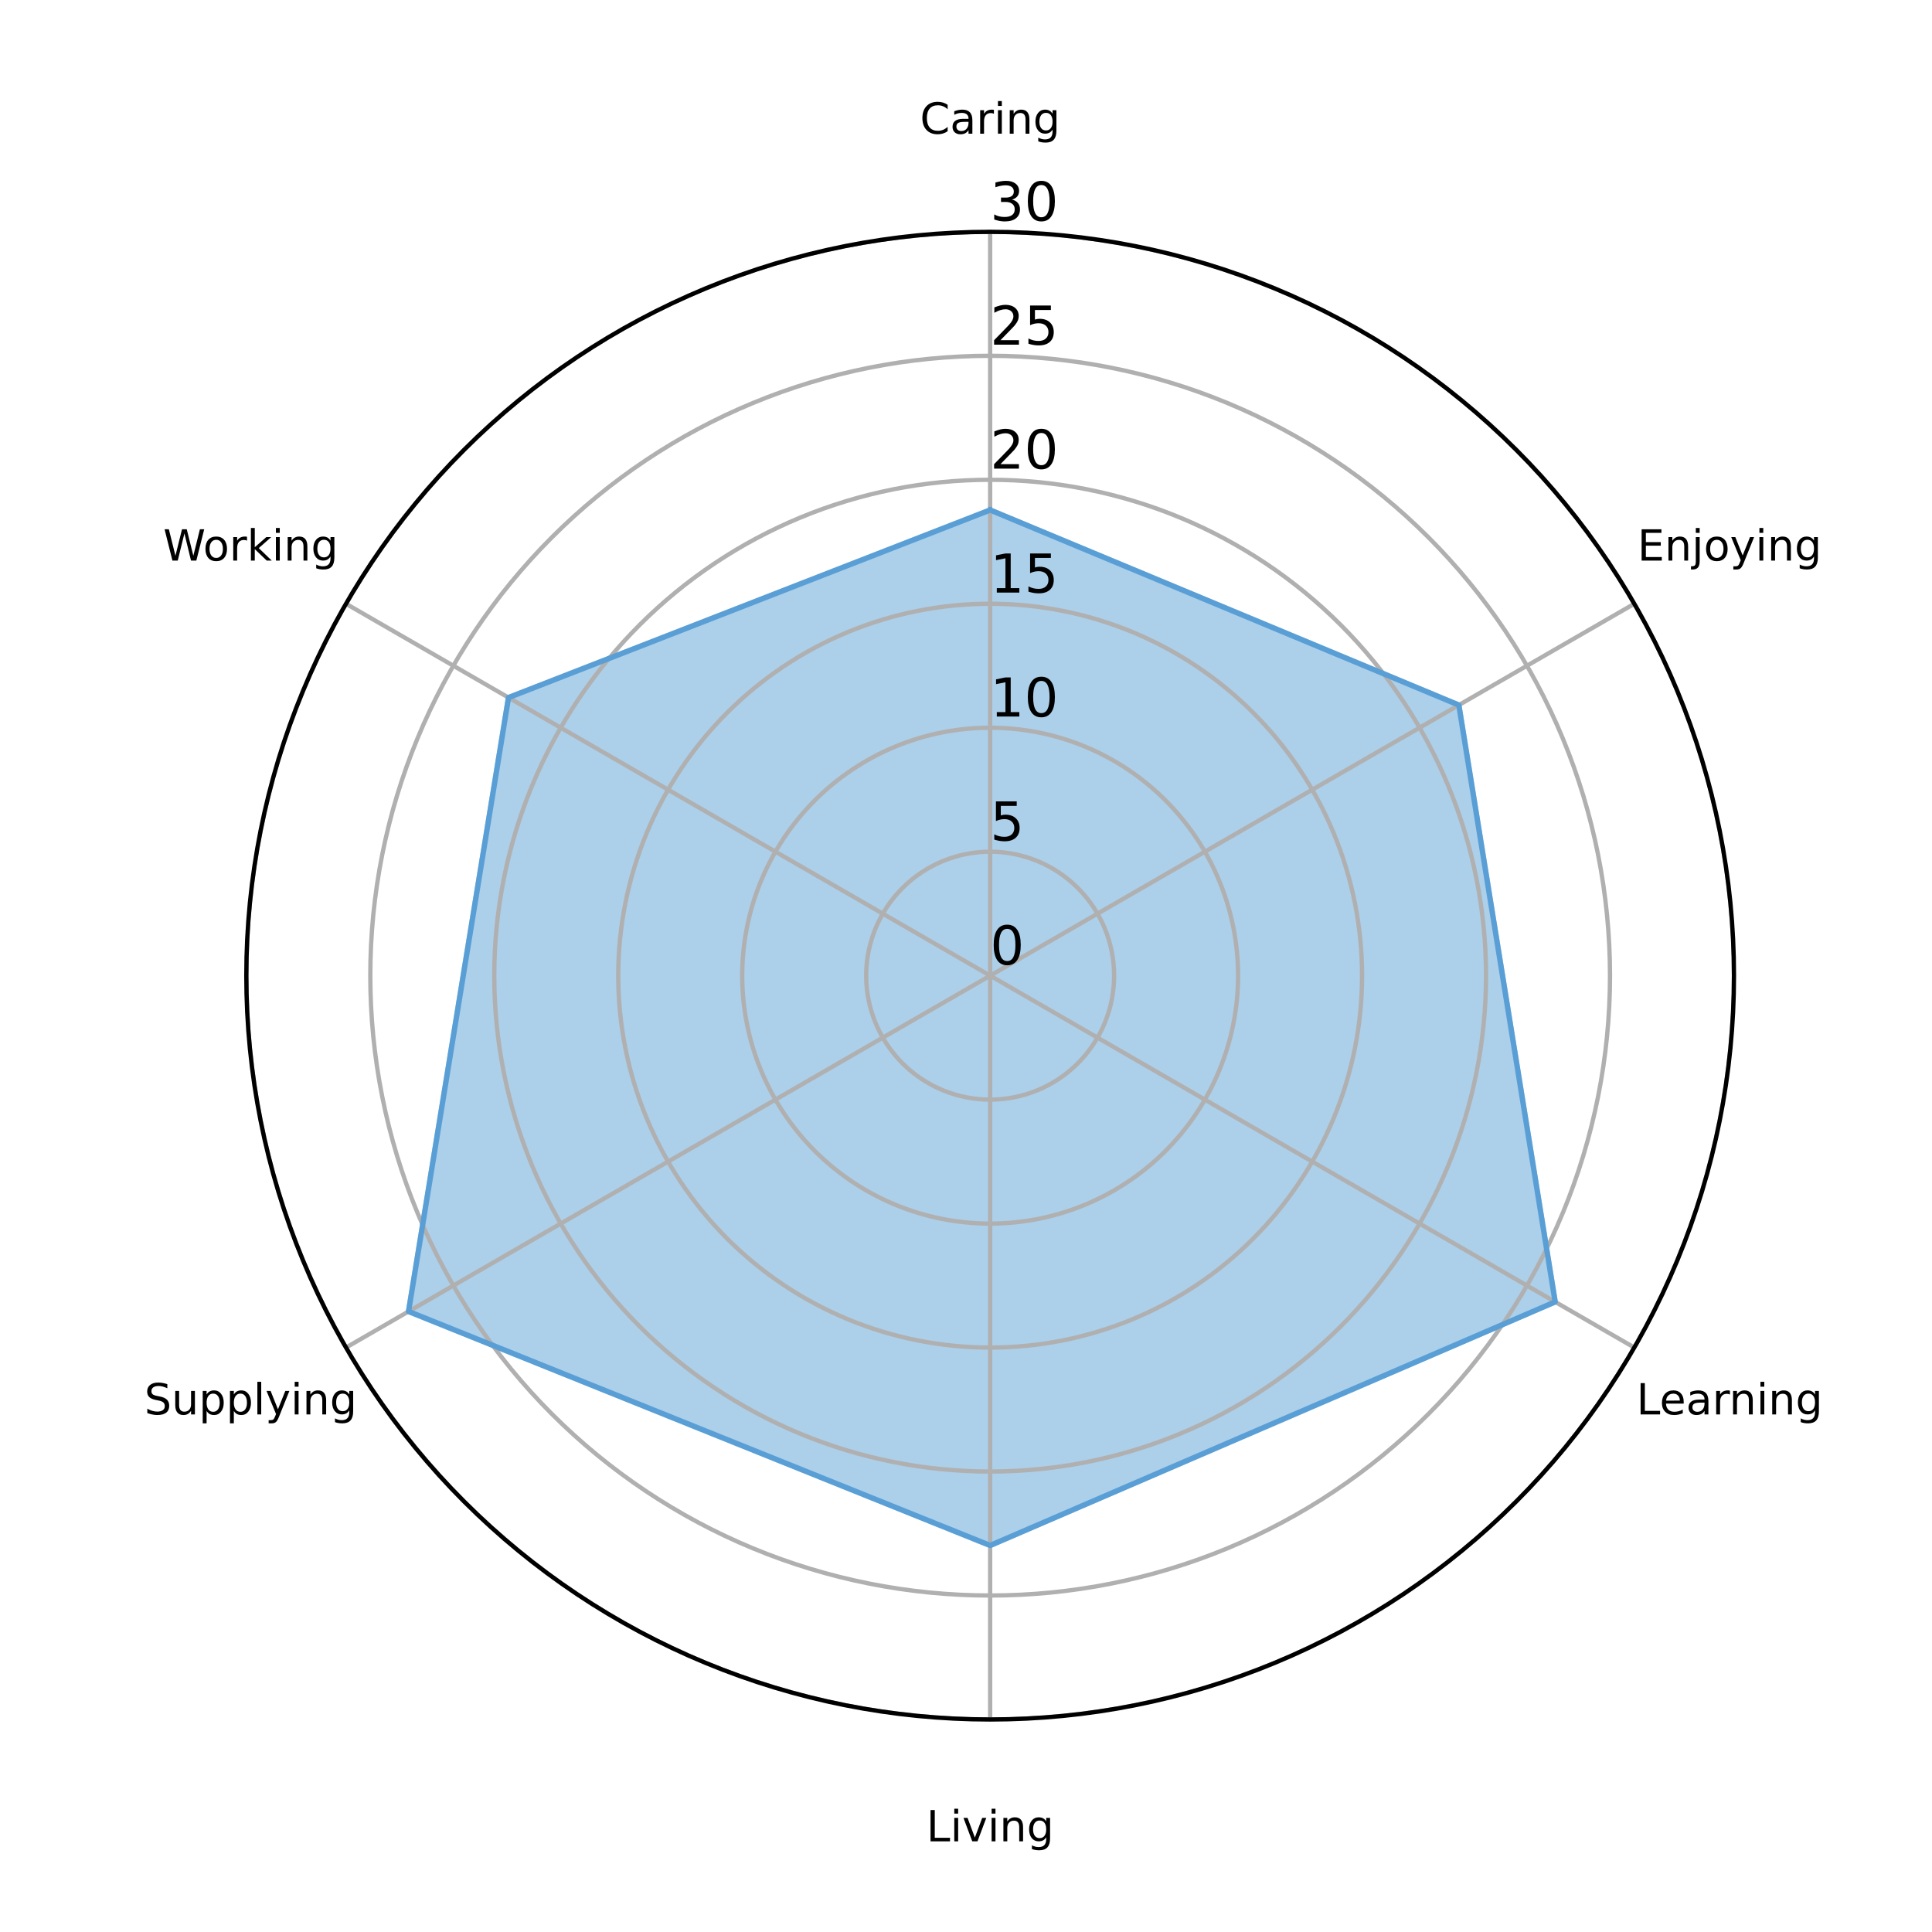
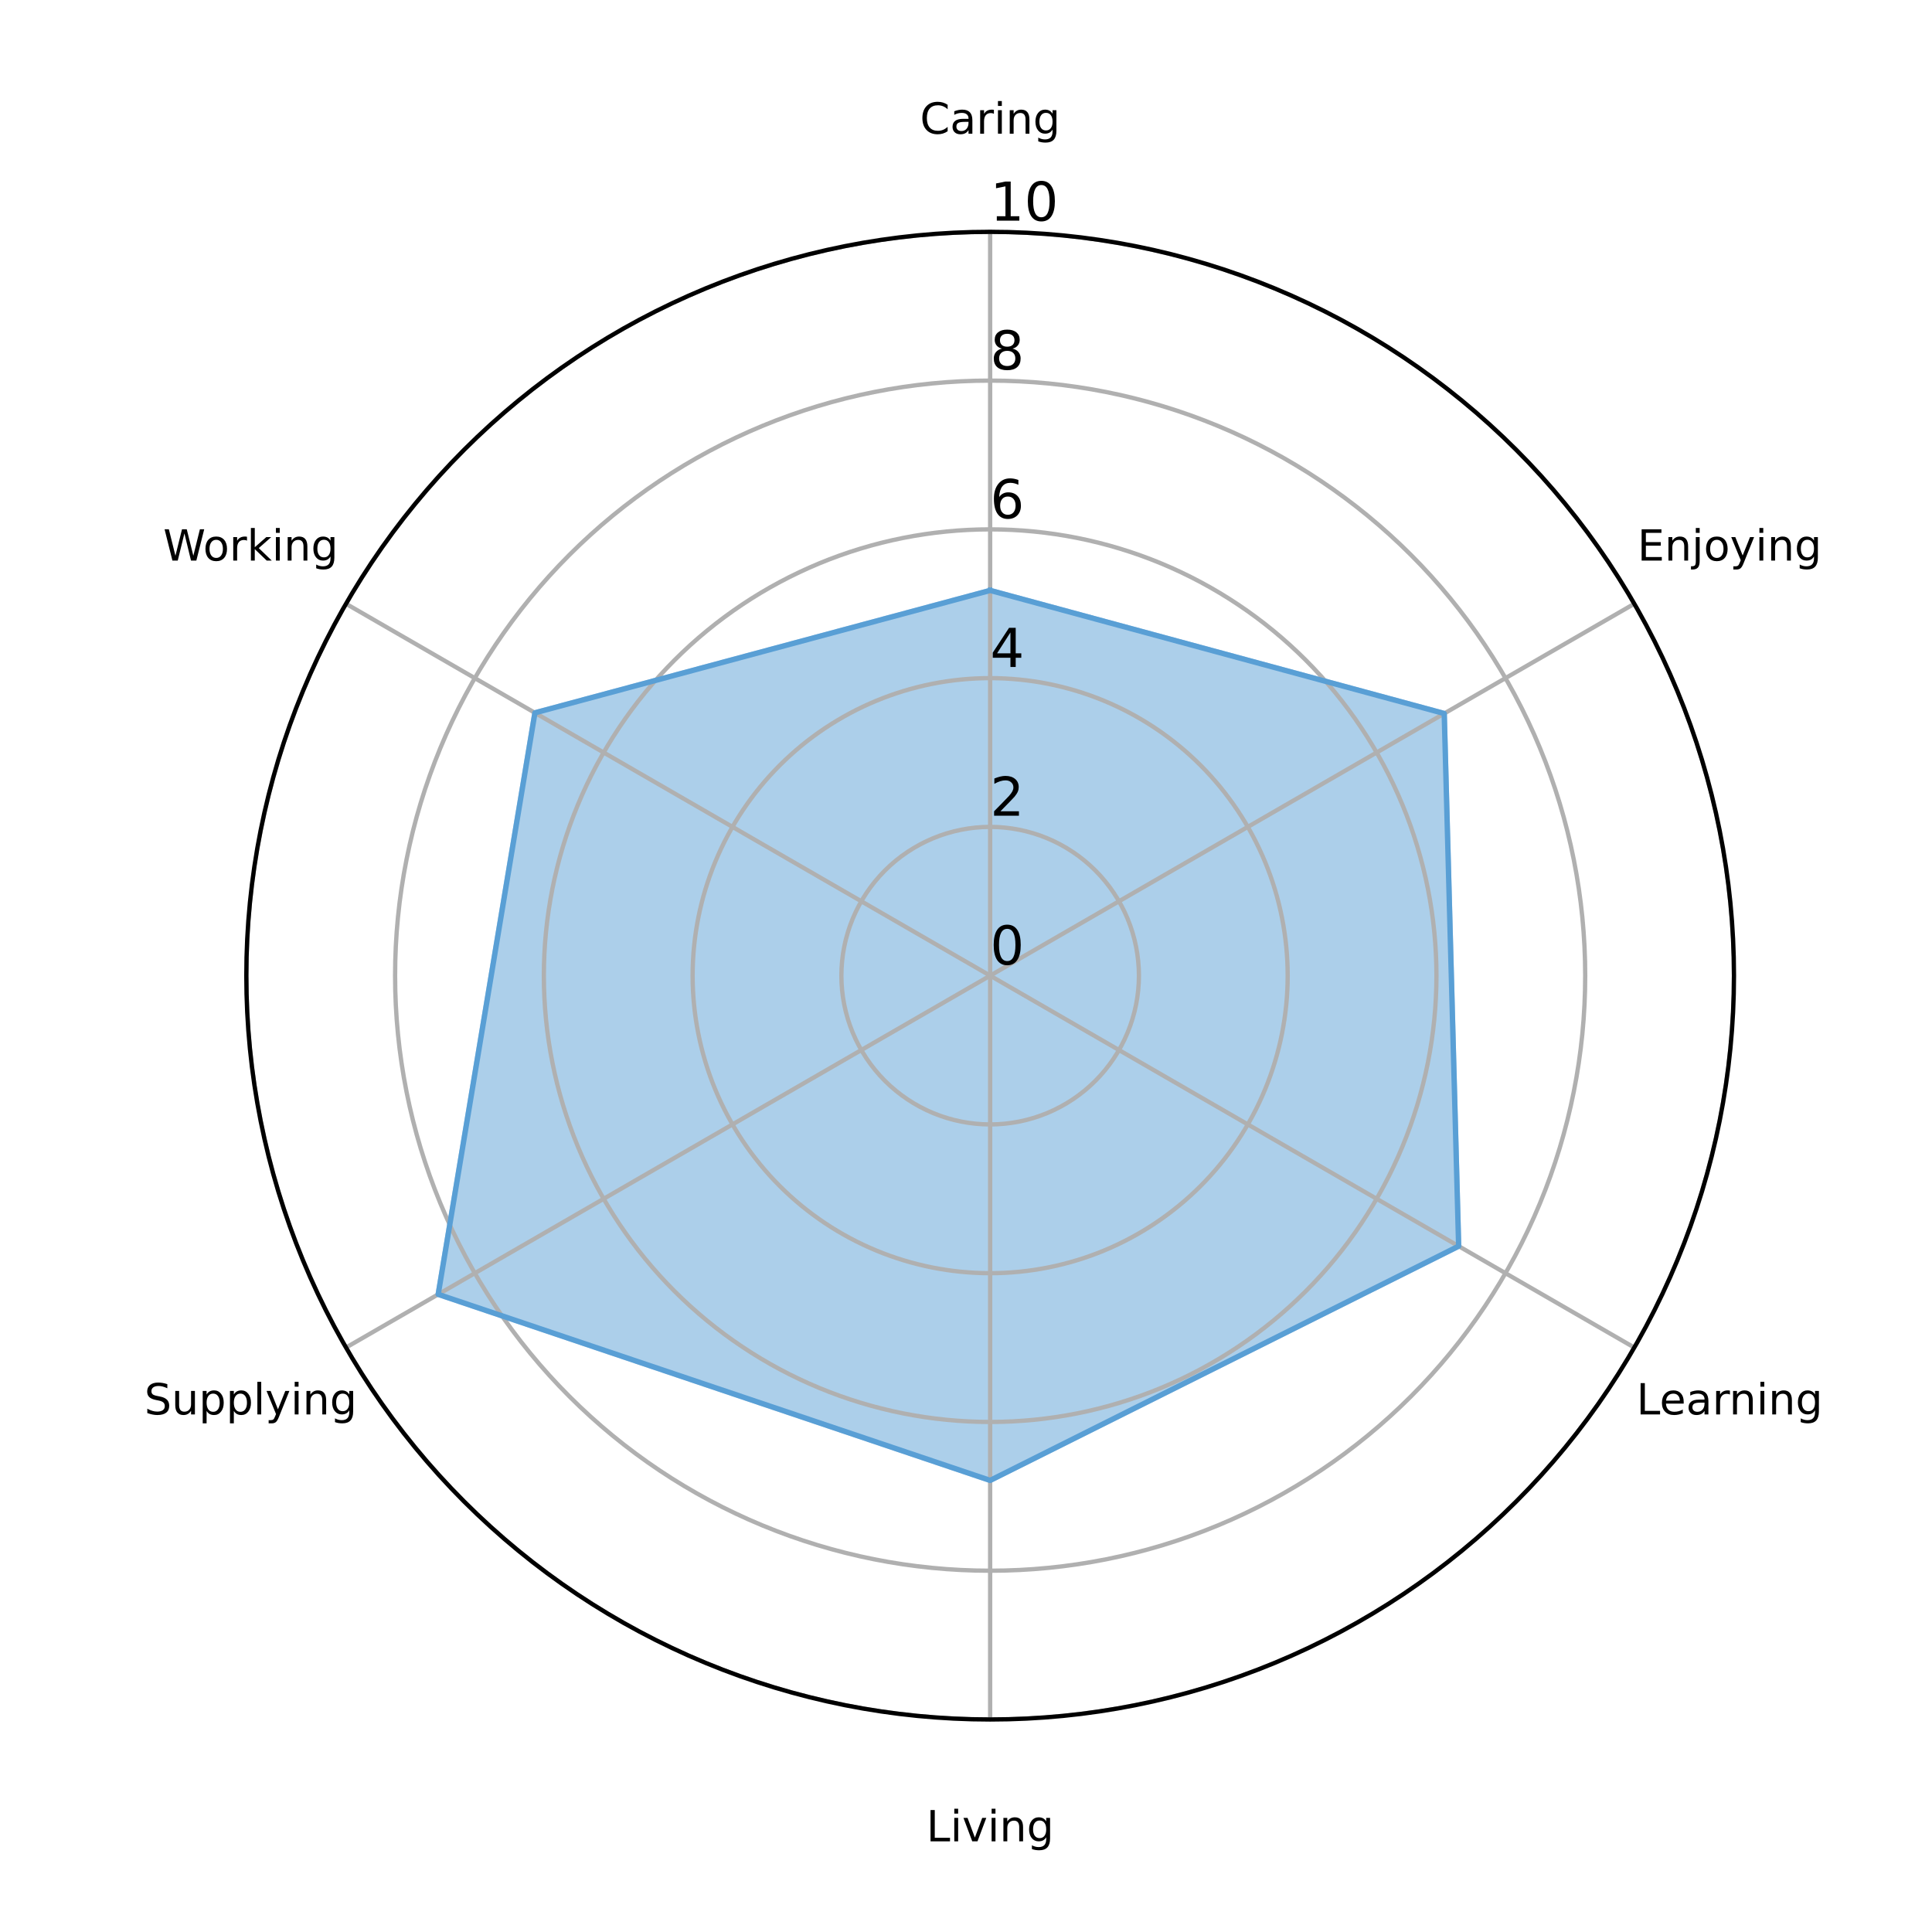
<svg xmlns="http://www.w3.org/2000/svg" xmlns:xlink="http://www.w3.org/1999/xlink" width="360pt" height="360pt" viewBox="0 0 360 360" version="1.1">
  <defs>
    <style type="text/css">*{stroke-linejoin: round; stroke-linecap: butt}</style>
  </defs>
  <g id="figure_1">
    <g id="patch_1">
      <path d="M 0 360  L 360 360  L 360 0  L 0 0  z " style="fill: #ffffff" />
    </g>
    <g id="axes_1">
      <g id="patch_2">
        <path d="M 323.1 181.8  C 323.1 163.599 319.515 145.575 312.55 128.76  C 305.585 111.945 295.375 96.665 282.505 83.795  C 269.635 70.925 254.355 60.715 237.54 53.75  C 220.725 46.785 202.701 43.2 184.5 43.2  C 166.299 43.2 148.275 46.785 131.46 53.75  C 114.645 60.715 99.365 70.925 86.495 83.795  C 73.625 96.665 63.415 111.945 56.45 128.76  C 49.485 145.575 45.9 163.599 45.9 181.8  C 45.9 200.001 49.485 218.025 56.45 234.84  C 63.415 251.655 73.625 266.935 86.495 279.805  C 99.365 292.675 114.645 302.885 131.46 309.85  C 148.275 316.815 166.299 320.4 184.5 320.4  C 202.701 320.4 220.725 316.815 237.54 309.85  C 254.355 302.885 269.635 292.675 282.505 279.805  C 295.375 266.935 305.585 251.655 312.55 234.84  C 319.515 218.025 323.1 200.001 323.1 181.8  M 184.5 181.8  C 184.5 181.8 184.5 181.8 184.5 181.8  C 184.5 181.8 184.5 181.8 184.5 181.8  C 184.5 181.8 184.5 181.8 184.5 181.8  C 184.5 181.8 184.5 181.8 184.5 181.8  C 184.5 181.8 184.5 181.8 184.5 181.8  C 184.5 181.8 184.5 181.8 184.5 181.8  C 184.5 181.8 184.5 181.8 184.5 181.8  C 184.5 181.8 184.5 181.8 184.5 181.8  C 184.5 181.8 184.5 181.8 184.5 181.8  C 184.5 181.8 184.5 181.8 184.5 181.8  C 184.5 181.8 184.5 181.8 184.5 181.8  C 184.5 181.8 184.5 181.8 184.5 181.8  C 184.5 181.8 184.5 181.8 184.5 181.8  C 184.5 181.8 184.5 181.8 184.5 181.8  C 184.5 181.8 184.5 181.8 184.5 181.8  C 184.5 181.8 184.5 181.8 184.5 181.8  z " style="fill: #ffffff" />
      </g>
      <g id="patch_3">
-         <path d="M 184.5 95.035  L 271.831 131.38  L 289.782 242.585  L 184.5 287.973  L 76.127 244.369  L 94.756 129.986  z " clip-path="url(#pd4a1c38e0d)" style="fill: #599fd5; opacity: 0.5; stroke: #599fd5; stroke-linejoin: miter" />
+         <path d="M 184.5 110.018  L 269.109 132.951  L 271.798 232.202  L 184.5 275.85  L 81.652 241.179  L 99.676 132.827  z " clip-path="url(#p0a51c2eb36)" style="fill: #599fd5; opacity: 0.5; stroke: #599fd5; stroke-linejoin: miter" />
      </g>
      <g id="matplotlib.axis_1">
        <g id="xtick_1">
          <g id="line2d_1">
-             <path d="M 184.5 181.8  L 184.5 43.2  " clip-path="url(#pd4a1c38e0d)" style="fill: none; stroke: #b0b0b0; stroke-width: 0.8; stroke-linecap: square" />
+             <path d="M 184.5 181.8  L 184.5 43.2  " clip-path="url(#p0a51c2eb36)" style="fill: none; stroke: #b0b0b0; stroke-width: 0.8; stroke-linecap: square" />
          </g>
          <g id="text_1">
            <g transform="translate(171.4256 24.9075) scale(0.08 -0.08)">
              <defs>
                <path id="DejaVuSans-43" d="M 4122 4306  L 4122 3641  Q 3803 3938 3442 4084  Q 3081 4231 2675 4231  Q 1875 4231 1450 3742  Q 1025 3253 1025 2328  Q 1025 1406 1450 917  Q 1875 428 2675 428  Q 3081 428 3442 575  Q 3803 722 4122 1019  L 4122 359  Q 3791 134 3420 21  Q 3050 -91 2638 -91  Q 1578 -91 968 557  Q 359 1206 359 2328  Q 359 3453 968 4101  Q 1578 4750 2638 4750  Q 3056 4750 3426 4639  Q 3797 4528 4122 4306  z " transform="scale(0.015625)" />
                <path id="DejaVuSans-61" d="M 2194 1759  Q 1497 1759 1228 1600  Q 959 1441 959 1056  Q 959 750 1161 570  Q 1363 391 1709 391  Q 2188 391 2477 730  Q 2766 1069 2766 1631  L 2766 1759  L 2194 1759  z M 3341 1997  L 3341 0  L 2766 0  L 2766 531  Q 2569 213 2275 61  Q 1981 -91 1556 -91  Q 1019 -91 701 211  Q 384 513 384 1019  Q 384 1609 779 1909  Q 1175 2209 1959 2209  L 2766 2209  L 2766 2266  Q 2766 2663 2505 2880  Q 2244 3097 1772 3097  Q 1472 3097 1187 3025  Q 903 2953 641 2809  L 641 3341  Q 956 3463 1253 3523  Q 1550 3584 1831 3584  Q 2591 3584 2966 3190  Q 3341 2797 3341 1997  z " transform="scale(0.015625)" />
                <path id="DejaVuSans-72" d="M 2631 2963  Q 2534 3019 2420 3045  Q 2306 3072 2169 3072  Q 1681 3072 1420 2755  Q 1159 2438 1159 1844  L 1159 0  L 581 0  L 581 3500  L 1159 3500  L 1159 2956  Q 1341 3275 1631 3429  Q 1922 3584 2338 3584  Q 2397 3584 2469 3576  Q 2541 3569 2628 3553  L 2631 2963  z " transform="scale(0.015625)" />
                <path id="DejaVuSans-69" d="M 603 3500  L 1178 3500  L 1178 0  L 603 0  L 603 3500  z M 603 4863  L 1178 4863  L 1178 4134  L 603 4134  L 603 4863  z " transform="scale(0.015625)" />
                <path id="DejaVuSans-6e" d="M 3513 2113  L 3513 0  L 2938 0  L 2938 2094  Q 2938 2591 2744 2837  Q 2550 3084 2163 3084  Q 1697 3084 1428 2787  Q 1159 2491 1159 1978  L 1159 0  L 581 0  L 581 3500  L 1159 3500  L 1159 2956  Q 1366 3272 1645 3428  Q 1925 3584 2291 3584  Q 2894 3584 3203 3211  Q 3513 2838 3513 2113  z " transform="scale(0.015625)" />
                <path id="DejaVuSans-67" d="M 2906 1791  Q 2906 2416 2648 2759  Q 2391 3103 1925 3103  Q 1463 3103 1205 2759  Q 947 2416 947 1791  Q 947 1169 1205 825  Q 1463 481 1925 481  Q 2391 481 2648 825  Q 2906 1169 2906 1791  z M 3481 434  Q 3481 -459 3084 -895  Q 2688 -1331 1869 -1331  Q 1566 -1331 1297 -1286  Q 1028 -1241 775 -1147  L 775 -588  Q 1028 -725 1275 -790  Q 1522 -856 1778 -856  Q 2344 -856 2625 -561  Q 2906 -266 2906 331  L 2906 616  Q 2728 306 2450 153  Q 2172 0 1784 0  Q 1141 0 747 490  Q 353 981 353 1791  Q 353 2603 747 3093  Q 1141 3584 1784 3584  Q 2172 3584 2450 3431  Q 2728 3278 2906 2969  L 2906 3500  L 3481 3500  L 3481 434  z " transform="scale(0.015625)" />
              </defs>
              <use xlink:href="#DejaVuSans-43" />
              <use xlink:href="#DejaVuSans-61" x="69.824" />
              <use xlink:href="#DejaVuSans-72" x="131.104" />
              <use xlink:href="#DejaVuSans-69" x="172.217" />
              <use xlink:href="#DejaVuSans-6e" x="200" />
              <use xlink:href="#DejaVuSans-67" x="263.379" />
            </g>
          </g>
        </g>
        <g id="xtick_2">
          <g id="line2d_2">
-             <path d="M 184.5 181.8  L 304.531 112.5  " clip-path="url(#pd4a1c38e0d)" style="fill: none; stroke: #b0b0b0; stroke-width: 0.8; stroke-linecap: square" />
+             <path d="M 184.5 181.8  L 304.531 112.5  " clip-path="url(#p0a51c2eb36)" style="fill: none; stroke: #b0b0b0; stroke-width: 0.8; stroke-linecap: square" />
          </g>
          <g id="text_2">
            <g transform="translate(305.1103 104.4575) scale(0.08 -0.08)">
              <defs>
                <path id="DejaVuSans-45" d="M 628 4666  L 3578 4666  L 3578 4134  L 1259 4134  L 1259 2753  L 3481 2753  L 3481 2222  L 1259 2222  L 1259 531  L 3634 531  L 3634 0  L 628 0  L 628 4666  z " transform="scale(0.015625)" />
                <path id="DejaVuSans-6a" d="M 603 3500  L 1178 3500  L 1178 -63  Q 1178 -731 923 -1031  Q 669 -1331 103 -1331  L -116 -1331  L -116 -844  L 38 -844  Q 366 -844 484 -692  Q 603 -541 603 -63  L 603 3500  z M 603 4863  L 1178 4863  L 1178 4134  L 603 4134  L 603 4863  z " transform="scale(0.015625)" />
                <path id="DejaVuSans-6f" d="M 1959 3097  Q 1497 3097 1228 2736  Q 959 2375 959 1747  Q 959 1119 1226 758  Q 1494 397 1959 397  Q 2419 397 2687 759  Q 2956 1122 2956 1747  Q 2956 2369 2687 2733  Q 2419 3097 1959 3097  z M 1959 3584  Q 2709 3584 3137 3096  Q 3566 2609 3566 1747  Q 3566 888 3137 398  Q 2709 -91 1959 -91  Q 1206 -91 779 398  Q 353 888 353 1747  Q 353 2609 779 3096  Q 1206 3584 1959 3584  z " transform="scale(0.015625)" />
                <path id="DejaVuSans-79" d="M 2059 -325  Q 1816 -950 1584 -1140  Q 1353 -1331 966 -1331  L 506 -1331  L 506 -850  L 844 -850  Q 1081 -850 1212 -737  Q 1344 -625 1503 -206  L 1606 56  L 191 3500  L 800 3500  L 1894 763  L 2988 3500  L 3597 3500  L 2059 -325  z " transform="scale(0.015625)" />
              </defs>
              <use xlink:href="#DejaVuSans-45" />
              <use xlink:href="#DejaVuSans-6e" x="63.184" />
              <use xlink:href="#DejaVuSans-6a" x="126.562" />
              <use xlink:href="#DejaVuSans-6f" x="154.346" />
              <use xlink:href="#DejaVuSans-79" x="215.527" />
              <use xlink:href="#DejaVuSans-69" x="274.707" />
              <use xlink:href="#DejaVuSans-6e" x="302.49" />
              <use xlink:href="#DejaVuSans-67" x="365.869" />
            </g>
          </g>
        </g>
        <g id="xtick_3">
          <g id="line2d_3">
-             <path d="M 184.5 181.8  L 304.531 251.1  " clip-path="url(#pd4a1c38e0d)" style="fill: none; stroke: #b0b0b0; stroke-width: 0.8; stroke-linecap: square" />
+             <path d="M 184.5 181.8  L 304.531 251.1  " clip-path="url(#p0a51c2eb36)" style="fill: none; stroke: #b0b0b0; stroke-width: 0.8; stroke-linecap: square" />
          </g>
          <g id="text_3">
            <g transform="translate(304.9184 263.5575) scale(0.08 -0.08)">
              <defs>
                <path id="DejaVuSans-4c" d="M 628 4666  L 1259 4666  L 1259 531  L 3531 531  L 3531 0  L 628 0  L 628 4666  z " transform="scale(0.015625)" />
                <path id="DejaVuSans-65" d="M 3597 1894  L 3597 1613  L 953 1613  Q 991 1019 1311 708  Q 1631 397 2203 397  Q 2534 397 2845 478  Q 3156 559 3463 722  L 3463 178  Q 3153 47 2828 -22  Q 2503 -91 2169 -91  Q 1331 -91 842 396  Q 353 884 353 1716  Q 353 2575 817 3079  Q 1281 3584 2069 3584  Q 2775 3584 3186 3129  Q 3597 2675 3597 1894  z M 3022 2063  Q 3016 2534 2758 2815  Q 2500 3097 2075 3097  Q 1594 3097 1305 2825  Q 1016 2553 972 2059  L 3022 2063  z " transform="scale(0.015625)" />
              </defs>
              <use xlink:href="#DejaVuSans-4c" />
              <use xlink:href="#DejaVuSans-65" x="53.963" />
              <use xlink:href="#DejaVuSans-61" x="115.486" />
              <use xlink:href="#DejaVuSans-72" x="176.766" />
              <use xlink:href="#DejaVuSans-6e" x="216.129" />
              <use xlink:href="#DejaVuSans-69" x="279.508" />
              <use xlink:href="#DejaVuSans-6e" x="307.291" />
              <use xlink:href="#DejaVuSans-67" x="370.67" />
            </g>
          </g>
        </g>
        <g id="xtick_4">
          <g id="line2d_4">
-             <path d="M 184.5 181.8  L 184.5 320.4  " clip-path="url(#pd4a1c38e0d)" style="fill: none; stroke: #b0b0b0; stroke-width: 0.8; stroke-linecap: square" />
+             <path d="M 184.5 181.8  L 184.5 320.4  " clip-path="url(#p0a51c2eb36)" style="fill: none; stroke: #b0b0b0; stroke-width: 0.8; stroke-linecap: square" />
          </g>
          <g id="text_4">
            <g transform="translate(172.6069 343.1075) scale(0.08 -0.08)">
              <defs>
                <path id="DejaVuSans-76" d="M 191 3500  L 800 3500  L 1894 563  L 2988 3500  L 3597 3500  L 2284 0  L 1503 0  L 191 3500  z " transform="scale(0.015625)" />
              </defs>
              <use xlink:href="#DejaVuSans-4c" />
              <use xlink:href="#DejaVuSans-69" x="55.713" />
              <use xlink:href="#DejaVuSans-76" x="83.496" />
              <use xlink:href="#DejaVuSans-69" x="142.676" />
              <use xlink:href="#DejaVuSans-6e" x="170.459" />
              <use xlink:href="#DejaVuSans-67" x="233.838" />
            </g>
          </g>
        </g>
        <g id="xtick_5">
          <g id="line2d_5">
-             <path d="M 184.5 181.8  L 64.469 251.1  " clip-path="url(#pd4a1c38e0d)" style="fill: none; stroke: #b0b0b0; stroke-width: 0.8; stroke-linecap: square" />
+             <path d="M 184.5 181.8  L 64.469 251.1  " clip-path="url(#p0a51c2eb36)" style="fill: none; stroke: #b0b0b0; stroke-width: 0.8; stroke-linecap: square" />
          </g>
          <g id="text_5">
            <g transform="translate(26.89786 263.5575) scale(0.08 -0.08)">
              <defs>
                <path id="DejaVuSans-53" d="M 3425 4513  L 3425 3897  Q 3066 4069 2747 4153  Q 2428 4238 2131 4238  Q 1616 4238 1336 4038  Q 1056 3838 1056 3469  Q 1056 3159 1242 3001  Q 1428 2844 1947 2747  L 2328 2669  Q 3034 2534 3370 2195  Q 3706 1856 3706 1288  Q 3706 609 3251 259  Q 2797 -91 1919 -91  Q 1588 -91 1214 -16  Q 841 59 441 206  L 441 856  Q 825 641 1194 531  Q 1563 422 1919 422  Q 2459 422 2753 634  Q 3047 847 3047 1241  Q 3047 1584 2836 1778  Q 2625 1972 2144 2069  L 1759 2144  Q 1053 2284 737 2584  Q 422 2884 422 3419  Q 422 4038 858 4394  Q 1294 4750 2059 4750  Q 2388 4750 2728 4690  Q 3069 4631 3425 4513  z " transform="scale(0.015625)" />
                <path id="DejaVuSans-75" d="M 544 1381  L 544 3500  L 1119 3500  L 1119 1403  Q 1119 906 1312 657  Q 1506 409 1894 409  Q 2359 409 2629 706  Q 2900 1003 2900 1516  L 2900 3500  L 3475 3500  L 3475 0  L 2900 0  L 2900 538  Q 2691 219 2414 64  Q 2138 -91 1772 -91  Q 1169 -91 856 284  Q 544 659 544 1381  z M 1991 3584  L 1991 3584  z " transform="scale(0.015625)" />
                <path id="DejaVuSans-70" d="M 1159 525  L 1159 -1331  L 581 -1331  L 581 3500  L 1159 3500  L 1159 2969  Q 1341 3281 1617 3432  Q 1894 3584 2278 3584  Q 2916 3584 3314 3078  Q 3713 2572 3713 1747  Q 3713 922 3314 415  Q 2916 -91 2278 -91  Q 1894 -91 1617 61  Q 1341 213 1159 525  z M 3116 1747  Q 3116 2381 2855 2742  Q 2594 3103 2138 3103  Q 1681 3103 1420 2742  Q 1159 2381 1159 1747  Q 1159 1113 1420 752  Q 1681 391 2138 391  Q 2594 391 2855 752  Q 3116 1113 3116 1747  z " transform="scale(0.015625)" />
                <path id="DejaVuSans-6c" d="M 603 4863  L 1178 4863  L 1178 0  L 603 0  L 603 4863  z " transform="scale(0.015625)" />
              </defs>
              <use xlink:href="#DejaVuSans-53" />
              <use xlink:href="#DejaVuSans-75" x="63.477" />
              <use xlink:href="#DejaVuSans-70" x="126.855" />
              <use xlink:href="#DejaVuSans-70" x="190.332" />
              <use xlink:href="#DejaVuSans-6c" x="253.809" />
              <use xlink:href="#DejaVuSans-79" x="281.592" />
              <use xlink:href="#DejaVuSans-69" x="340.771" />
              <use xlink:href="#DejaVuSans-6e" x="368.555" />
              <use xlink:href="#DejaVuSans-67" x="431.934" />
            </g>
          </g>
        </g>
        <g id="xtick_6">
          <g id="line2d_6">
-             <path d="M 184.5 181.8  L 64.469 112.5  " clip-path="url(#pd4a1c38e0d)" style="fill: none; stroke: #b0b0b0; stroke-width: 0.8; stroke-linecap: square" />
+             <path d="M 184.5 181.8  L 64.469 112.5  " clip-path="url(#p0a51c2eb36)" style="fill: none; stroke: #b0b0b0; stroke-width: 0.8; stroke-linecap: square" />
          </g>
          <g id="text_6">
            <g transform="translate(30.40161 104.4575) scale(0.08 -0.08)">
              <defs>
                <path id="DejaVuSans-57" d="M 213 4666  L 850 4666  L 1831 722  L 2809 4666  L 3519 4666  L 4500 722  L 5478 4666  L 6119 4666  L 4947 0  L 4153 0  L 3169 4050  L 2175 0  L 1381 0  L 213 4666  z " transform="scale(0.015625)" />
                <path id="DejaVuSans-6b" d="M 581 4863  L 1159 4863  L 1159 1991  L 2875 3500  L 3609 3500  L 1753 1863  L 3688 0  L 2938 0  L 1159 1709  L 1159 0  L 581 0  L 581 4863  z " transform="scale(0.015625)" />
              </defs>
              <use xlink:href="#DejaVuSans-57" />
              <use xlink:href="#DejaVuSans-6f" x="93.002" />
              <use xlink:href="#DejaVuSans-72" x="154.184" />
              <use xlink:href="#DejaVuSans-6b" x="195.297" />
              <use xlink:href="#DejaVuSans-69" x="253.207" />
              <use xlink:href="#DejaVuSans-6e" x="280.99" />
              <use xlink:href="#DejaVuSans-67" x="344.369" />
            </g>
          </g>
        </g>
      </g>
      <g id="matplotlib.axis_2">
        <g id="ytick_1">
          <g id="line2d_7">
-             <path d="M 184.5 181.8  C 184.5 181.8 184.5 181.8 184.5 181.8  C 184.5 181.8 184.5 181.8 184.5 181.8  C 184.5 181.8 184.5 181.8 184.5 181.8  C 184.5 181.8 184.5 181.8 184.5 181.8  C 184.5 181.8 184.5 181.8 184.5 181.8  C 184.5 181.8 184.5 181.8 184.5 181.8  C 184.5 181.8 184.5 181.8 184.5 181.8  C 184.5 181.8 184.5 181.8 184.5 181.8  C 184.5 181.8 184.5 181.8 184.5 181.8  C 184.5 181.8 184.5 181.8 184.5 181.8  C 184.5 181.8 184.5 181.8 184.5 181.8  C 184.5 181.8 184.5 181.8 184.5 181.8  C 184.5 181.8 184.5 181.8 184.5 181.8  C 184.5 181.8 184.5 181.8 184.5 181.8  C 184.5 181.8 184.5 181.8 184.5 181.8  C 184.5 181.8 184.5 181.8 184.5 181.8  " clip-path="url(#pd4a1c38e0d)" style="fill: none; stroke: #b0b0b0; stroke-width: 0.8; stroke-linecap: square" />
+             <path d="M 184.5 181.8  C 184.5 181.8 184.5 181.8 184.5 181.8  C 184.5 181.8 184.5 181.8 184.5 181.8  C 184.5 181.8 184.5 181.8 184.5 181.8  C 184.5 181.8 184.5 181.8 184.5 181.8  C 184.5 181.8 184.5 181.8 184.5 181.8  C 184.5 181.8 184.5 181.8 184.5 181.8  C 184.5 181.8 184.5 181.8 184.5 181.8  C 184.5 181.8 184.5 181.8 184.5 181.8  C 184.5 181.8 184.5 181.8 184.5 181.8  C 184.5 181.8 184.5 181.8 184.5 181.8  C 184.5 181.8 184.5 181.8 184.5 181.8  C 184.5 181.8 184.5 181.8 184.5 181.8  C 184.5 181.8 184.5 181.8 184.5 181.8  C 184.5 181.8 184.5 181.8 184.5 181.8  C 184.5 181.8 184.5 181.8 184.5 181.8  C 184.5 181.8 184.5 181.8 184.5 181.8  " clip-path="url(#p0a51c2eb36)" style="fill: none; stroke: #b0b0b0; stroke-width: 0.8; stroke-linecap: square" />
          </g>
          <g id="text_7">
            <g transform="translate(184.5 179.7203) scale(0.1 -0.1)">
              <defs>
                <path id="DejaVuSans-30" d="M 2034 4250  Q 1547 4250 1301 3770  Q 1056 3291 1056 2328  Q 1056 1369 1301 889  Q 1547 409 2034 409  Q 2525 409 2770 889  Q 3016 1369 3016 2328  Q 3016 3291 2770 3770  Q 2525 4250 2034 4250  z M 2034 4750  Q 2819 4750 3233 4129  Q 3647 3509 3647 2328  Q 3647 1150 3233 529  Q 2819 -91 2034 -91  Q 1250 -91 836 529  Q 422 1150 422 2328  Q 422 3509 836 4129  Q 1250 4750 2034 4750  z " transform="scale(0.015625)" />
              </defs>
              <use xlink:href="#DejaVuSans-30" />
            </g>
          </g>
        </g>
        <g id="ytick_2">
          <g id="line2d_8">
-             <path d="M 184.5 158.7  C 187.533 158.7 190.537 159.298 193.34 160.458  C 196.143 161.619 198.689 163.321 200.834 165.466  C 202.979 167.611 204.681 170.157 205.842 172.96  C 207.002 175.763 207.6 178.767 207.6 181.8  C 207.6 184.833 207.002 187.837 205.842 190.64  C 204.681 193.443 202.979 195.989 200.834 198.134  C 198.689 200.279 196.143 201.981 193.34 203.142  C 190.537 204.302 187.533 204.9 184.5 204.9  C 181.467 204.9 178.463 204.302 175.66 203.142  C 172.857 201.981 170.311 200.279 168.166 198.134  C 166.021 195.989 164.319 193.443 163.158 190.64  C 161.998 187.837 161.4 184.833 161.4 181.8  C 161.4 178.767 161.998 175.763 163.158 172.96  C 164.319 170.157 166.021 167.611 168.166 165.466  C 170.311 163.321 172.857 161.619 175.66 160.458  C 178.463 159.298 181.467 158.7 184.5 158.7  " clip-path="url(#pd4a1c38e0d)" style="fill: none; stroke: #b0b0b0; stroke-width: 0.8; stroke-linecap: square" />
+             <path d="M 184.5 154.08  C 188.14 154.08 191.745 154.797 195.108 156.19  C 198.471 157.583 201.527 159.625 204.101 162.199  C 206.675 164.773 208.717 167.829 210.11 171.192  C 211.503 174.555 212.22 178.16 212.22 181.8  C 212.22 185.44 211.503 189.045 210.11 192.408  C 208.717 195.771 206.675 198.827 204.101 201.401  C 201.527 203.975 198.471 206.017 195.108 207.41  C 191.745 208.803 188.14 209.52 184.5 209.52  C 180.86 209.52 177.255 208.803 173.892 207.41  C 170.529 206.017 167.473 203.975 164.899 201.401  C 162.325 198.827 160.283 195.771 158.89 192.408  C 157.497 189.045 156.78 185.44 156.78 181.8  C 156.78 178.16 157.497 174.555 158.89 171.192  C 160.283 167.829 162.325 164.773 164.899 162.199  C 167.473 159.625 170.529 157.583 173.892 156.19  C 177.255 154.797 180.86 154.08 184.5 154.08  " clip-path="url(#p0a51c2eb36)" style="fill: none; stroke: #b0b0b0; stroke-width: 0.8; stroke-linecap: square" />
          </g>
          <g id="text_8">
-             <g transform="translate(184.5 156.6203) scale(0.1 -0.1)">
-               <defs>
-                 <path id="DejaVuSans-35" d="M 691 4666  L 3169 4666  L 3169 4134  L 1269 4134  L 1269 2991  Q 1406 3038 1543 3061  Q 1681 3084 1819 3084  Q 2600 3084 3056 2656  Q 3513 2228 3513 1497  Q 3513 744 3044 326  Q 2575 -91 1722 -91  Q 1428 -91 1123 -41  Q 819 9 494 109  L 494 744  Q 775 591 1075 516  Q 1375 441 1709 441  Q 2250 441 2565 725  Q 2881 1009 2881 1497  Q 2881 1984 2565 2268  Q 2250 2553 1709 2553  Q 1456 2553 1204 2497  Q 953 2441 691 2322  L 691 4666  z " transform="scale(0.015625)" />
-               </defs>
-               <use xlink:href="#DejaVuSans-35" />
+             <g transform="translate(184.5 152.0003) scale(0.1 -0.1)">
+               <defs>
+                 <path id="DejaVuSans-32" d="M 1228 531  L 3431 531  L 3431 0  L 469 0  L 469 531  Q 828 903 1448 1529  Q 2069 2156 2228 2338  Q 2531 2678 2651 2914  Q 2772 3150 2772 3378  Q 2772 3750 2511 3984  Q 2250 4219 1831 4219  Q 1534 4219 1204 4116  Q 875 4013 500 3803  L 500 4441  Q 881 4594 1212 4672  Q 1544 4750 1819 4750  Q 2544 4750 2975 4387  Q 3406 4025 3406 3419  Q 3406 3131 3298 2873  Q 3191 2616 2906 2266  Q 2828 2175 2409 1742  Q 1991 1309 1228 531  z " transform="scale(0.015625)" />
+               </defs>
+               <use xlink:href="#DejaVuSans-32" />
            </g>
          </g>
        </g>
        <g id="ytick_3">
          <g id="line2d_9">
-             <path d="M 184.5 135.6  C 190.567 135.6 196.575 136.795 202.18 139.117  C 207.785 141.438 212.878 144.842 217.168 149.132  C 221.458 153.422 224.862 158.515 227.183 164.12  C 229.505 169.725 230.7 175.733 230.7 181.8  C 230.7 187.867 229.505 193.875 227.183 199.48  C 224.862 205.085 221.458 210.178 217.168 214.468  C 212.878 218.758 207.785 222.162 202.18 224.483  C 196.575 226.805 190.567 228 184.5 228  C 178.433 228 172.425 226.805 166.82 224.483  C 161.215 222.162 156.122 218.758 151.832 214.468  C 147.542 210.178 144.138 205.085 141.817 199.48  C 139.495 193.875 138.3 187.867 138.3 181.8  C 138.3 175.733 139.495 169.725 141.817 164.12  C 144.138 158.515 147.542 153.422 151.832 149.132  C 156.122 144.842 161.215 141.438 166.82 139.117  C 172.425 136.795 178.433 135.6 184.5 135.6  " clip-path="url(#pd4a1c38e0d)" style="fill: none; stroke: #b0b0b0; stroke-width: 0.8; stroke-linecap: square" />
+             <path d="M 184.5 126.36  C 191.78 126.36 198.99 127.794 205.716 130.58  C 212.442 133.366 218.554 137.45 223.702 142.598  C 228.85 147.746 232.934 153.858 235.72 160.584  C 238.506 167.31 239.94 174.52 239.94 181.8  C 239.94 189.08 238.506 196.29 235.72 203.016  C 232.934 209.742 228.85 215.854 223.702 221.002  C 218.554 226.15 212.442 230.234 205.716 233.02  C 198.99 235.806 191.78 237.24 184.5 237.24  C 177.22 237.24 170.01 235.806 163.284 233.02  C 156.558 230.234 150.446 226.15 145.298 221.002  C 140.15 215.854 136.066 209.742 133.28 203.016  C 130.494 196.29 129.06 189.08 129.06 181.8  C 129.06 174.52 130.494 167.31 133.28 160.584  C 136.066 153.858 140.15 147.746 145.298 142.598  C 150.446 137.45 156.558 133.366 163.284 130.58  C 170.01 127.794 177.22 126.36 184.5 126.36  " clip-path="url(#p0a51c2eb36)" style="fill: none; stroke: #b0b0b0; stroke-width: 0.8; stroke-linecap: square" />
          </g>
          <g id="text_9">
-             <g transform="translate(184.5 133.5203) scale(0.1 -0.1)">
+             <g transform="translate(184.5 124.2803) scale(0.1 -0.1)">
+               <defs>
+                 <path id="DejaVuSans-34" d="M 2419 4116  L 825 1625  L 2419 1625  L 2419 4116  z M 2253 4666  L 3047 4666  L 3047 1625  L 3713 1625  L 3713 1100  L 3047 1100  L 3047 0  L 2419 0  L 2419 1100  L 313 1100  L 313 1709  L 2253 4666  z " transform="scale(0.015625)" />
+               </defs>
+               <use xlink:href="#DejaVuSans-34" />
+             </g>
+           </g>
+         </g>
+         <g id="ytick_4">
+           <g id="line2d_10">
+             <path d="M 184.5 98.64  C 195.42 98.64 206.235 100.791 216.324 104.97  C 226.413 109.149 235.581 115.275 243.303 122.997  C 251.025 130.719 257.151 139.887 261.33 149.976  C 265.509 160.065 267.66 170.88 267.66 181.8  C 267.66 192.72 265.509 203.535 261.33 213.624  C 257.151 223.713 251.025 232.881 243.303 240.603  C 235.581 248.325 226.413 254.451 216.324 258.63  C 206.235 262.809 195.42 264.96 184.5 264.96  C 173.58 264.96 162.765 262.809 152.676 258.63  C 142.587 254.451 133.419 248.325 125.697 240.603  C 117.975 232.881 111.849 223.713 107.67 213.624  C 103.491 203.535 101.34 192.72 101.34 181.8  C 101.34 170.88 103.491 160.065 107.67 149.976  C 111.849 139.887 117.975 130.719 125.697 122.997  C 133.419 115.275 142.587 109.149 152.676 104.97  C 162.765 100.791 173.58 98.64 184.5 98.64  " clip-path="url(#p0a51c2eb36)" style="fill: none; stroke: #b0b0b0; stroke-width: 0.8; stroke-linecap: square" />
+           </g>
+           <g id="text_10">
+             <g transform="translate(184.5 96.56031) scale(0.1 -0.1)">
+               <defs>
+                 <path id="DejaVuSans-36" d="M 2113 2584  Q 1688 2584 1439 2293  Q 1191 2003 1191 1497  Q 1191 994 1439 701  Q 1688 409 2113 409  Q 2538 409 2786 701  Q 3034 994 3034 1497  Q 3034 2003 2786 2293  Q 2538 2584 2113 2584  z M 3366 4563  L 3366 3988  Q 3128 4100 2886 4159  Q 2644 4219 2406 4219  Q 1781 4219 1451 3797  Q 1122 3375 1075 2522  Q 1259 2794 1537 2939  Q 1816 3084 2150 3084  Q 2853 3084 3261 2657  Q 3669 2231 3669 1497  Q 3669 778 3244 343  Q 2819 -91 2113 -91  Q 1303 -91 875 529  Q 447 1150 447 2328  Q 447 3434 972 4092  Q 1497 4750 2381 4750  Q 2619 4750 2861 4703  Q 3103 4656 3366 4563  z " transform="scale(0.015625)" />
+               </defs>
+               <use xlink:href="#DejaVuSans-36" />
+             </g>
+           </g>
+         </g>
+         <g id="ytick_5">
+           <g id="line2d_11">
+             <path d="M 184.5 70.92  C 199.061 70.92 213.48 73.788 226.932 79.36  C 240.384 84.932 252.608 93.1 262.904 103.396  C 273.2 113.692 281.368 125.916 286.94 139.368  C 292.512 152.82 295.38 167.239 295.38 181.8  C 295.38 196.361 292.512 210.78 286.94 224.232  C 281.368 237.684 273.2 249.908 262.904 260.204  C 252.608 270.5 240.384 278.668 226.932 284.24  C 213.48 289.812 199.061 292.68 184.5 292.68  C 169.939 292.68 155.52 289.812 142.068 284.24  C 128.616 278.668 116.392 270.5 106.096 260.204  C 95.8 249.908 87.632 237.684 82.06 224.232  C 76.488 210.78 73.62 196.361 73.62 181.8  C 73.62 167.239 76.488 152.82 82.06 139.368  C 87.632 125.916 95.8 113.692 106.096 103.396  C 116.392 93.1 128.616 84.932 142.068 79.36  C 155.52 73.788 169.939 70.92 184.5 70.92  " clip-path="url(#p0a51c2eb36)" style="fill: none; stroke: #b0b0b0; stroke-width: 0.8; stroke-linecap: square" />
+           </g>
+           <g id="text_11">
+             <g transform="translate(184.5 68.84031) scale(0.1 -0.1)">
+               <defs>
+                 <path id="DejaVuSans-38" d="M 2034 2216  Q 1584 2216 1326 1975  Q 1069 1734 1069 1313  Q 1069 891 1326 650  Q 1584 409 2034 409  Q 2484 409 2743 651  Q 3003 894 3003 1313  Q 3003 1734 2745 1975  Q 2488 2216 2034 2216  z M 1403 2484  Q 997 2584 770 2862  Q 544 3141 544 3541  Q 544 4100 942 4425  Q 1341 4750 2034 4750  Q 2731 4750 3128 4425  Q 3525 4100 3525 3541  Q 3525 3141 3298 2862  Q 3072 2584 2669 2484  Q 3125 2378 3379 2068  Q 3634 1759 3634 1313  Q 3634 634 3220 271  Q 2806 -91 2034 -91  Q 1263 -91 848 271  Q 434 634 434 1313  Q 434 1759 690 2068  Q 947 2378 1403 2484  z M 1172 3481  Q 1172 3119 1398 2916  Q 1625 2713 2034 2713  Q 2441 2713 2670 2916  Q 2900 3119 2900 3481  Q 2900 3844 2670 4047  Q 2441 4250 2034 4250  Q 1625 4250 1398 4047  Q 1172 3844 1172 3481  z " transform="scale(0.015625)" />
+               </defs>
+               <use xlink:href="#DejaVuSans-38" />
+             </g>
+           </g>
+         </g>
+         <g id="ytick_6">
+           <g id="line2d_12">
+             <path d="M 184.5 43.2  C 202.701 43.2 220.725 46.785 237.54 53.75  C 254.355 60.715 269.635 70.925 282.505 83.795  C 295.375 96.665 305.585 111.945 312.55 128.76  C 319.515 145.575 323.1 163.599 323.1 181.8  C 323.1 200.001 319.515 218.025 312.55 234.84  C 305.585 251.655 295.375 266.935 282.505 279.805  C 269.635 292.675 254.355 302.885 237.54 309.85  C 220.725 316.815 202.701 320.4 184.5 320.4  C 166.299 320.4 148.275 316.815 131.46 309.85  C 114.645 302.885 99.365 292.675 86.495 279.805  C 73.625 266.935 63.415 251.655 56.45 234.84  C 49.485 218.025 45.9 200.001 45.9 181.8  C 45.9 163.599 49.485 145.575 56.45 128.76  C 63.415 111.945 73.625 96.665 86.495 83.795  C 99.365 70.925 114.645 60.715 131.46 53.75  C 148.275 46.785 166.299 43.2 184.5 43.2  " clip-path="url(#p0a51c2eb36)" style="fill: none; stroke: #b0b0b0; stroke-width: 0.8; stroke-linecap: square" />
+           </g>
+           <g id="text_12">
+             <g transform="translate(184.5 41.12031) scale(0.1 -0.1)">
              <defs>
                <path id="DejaVuSans-31" d="M 794 531  L 1825 531  L 1825 4091  L 703 3866  L 703 4441  L 1819 4666  L 2450 4666  L 2450 531  L 3481 531  L 3481 0  L 794 0  L 794 531  z " transform="scale(0.015625)" />
              </defs>
              <use xlink:href="#DejaVuSans-31" />
              <use xlink:href="#DejaVuSans-30" x="63.623" />
            </g>
          </g>
        </g>
-         <g id="ytick_4">
-           <g id="line2d_10">
-             <path d="M 184.5 112.5  C 193.6 112.5 202.612 114.293 211.02 117.775  C 219.428 121.258 227.068 126.363 233.502 132.798  C 239.937 139.232 245.042 146.872 248.525 155.28  C 252.007 163.688 253.8 172.7 253.8 181.8  C 253.8 190.9 252.007 199.912 248.525 208.32  C 245.042 216.728 239.937 224.368 233.502 230.803  C 227.068 237.237 219.428 242.342 211.02 245.825  C 202.612 249.307 193.6 251.1 184.5 251.1  C 175.4 251.1 166.388 249.307 157.98 245.825  C 149.572 242.342 141.932 237.237 135.498 230.803  C 129.063 224.368 123.958 216.728 120.475 208.32  C 116.993 199.912 115.2 190.9 115.2 181.8  C 115.2 172.7 116.993 163.688 120.475 155.28  C 123.958 146.872 129.063 139.232 135.498 132.798  C 141.932 126.363 149.572 121.258 157.98 117.775  C 166.388 114.293 175.4 112.5 184.5 112.5  " clip-path="url(#pd4a1c38e0d)" style="fill: none; stroke: #b0b0b0; stroke-width: 0.8; stroke-linecap: square" />
-           </g>
-           <g id="text_10">
-             <g transform="translate(184.5 110.4203) scale(0.1 -0.1)">
-               <use xlink:href="#DejaVuSans-31" />
-               <use xlink:href="#DejaVuSans-35" x="63.623" />
-             </g>
-           </g>
-         </g>
-         <g id="ytick_5">
-           <g id="line2d_11">
-             <path d="M 184.5 89.4  C 196.634 89.4 208.65 91.79 219.86 96.434  C 231.07 101.077 241.257 107.883 249.837 116.463  C 258.417 125.043 265.223 135.23 269.866 146.44  C 274.51 157.65 276.9 169.666 276.9 181.8  C 276.9 193.934 274.51 205.95 269.866 217.16  C 265.223 228.37 258.417 238.557 249.837 247.137  C 241.257 255.717 231.07 262.523 219.86 267.166  C 208.65 271.81 196.634 274.2 184.5 274.2  C 172.366 274.2 160.35 271.81 149.14 267.166  C 137.93 262.523 127.743 255.717 119.163 247.137  C 110.583 238.557 103.777 228.37 99.134 217.16  C 94.49 205.95 92.1 193.934 92.1 181.8  C 92.1 169.666 94.49 157.65 99.134 146.44  C 103.777 135.23 110.583 125.043 119.163 116.463  C 127.743 107.883 137.93 101.077 149.14 96.434  C 160.35 91.79 172.366 89.4 184.5 89.4  " clip-path="url(#pd4a1c38e0d)" style="fill: none; stroke: #b0b0b0; stroke-width: 0.8; stroke-linecap: square" />
-           </g>
-           <g id="text_11">
-             <g transform="translate(184.5 87.32031) scale(0.1 -0.1)">
-               <defs>
-                 <path id="DejaVuSans-32" d="M 1228 531  L 3431 531  L 3431 0  L 469 0  L 469 531  Q 828 903 1448 1529  Q 2069 2156 2228 2338  Q 2531 2678 2651 2914  Q 2772 3150 2772 3378  Q 2772 3750 2511 3984  Q 2250 4219 1831 4219  Q 1534 4219 1204 4116  Q 875 4013 500 3803  L 500 4441  Q 881 4594 1212 4672  Q 1544 4750 1819 4750  Q 2544 4750 2975 4387  Q 3406 4025 3406 3419  Q 3406 3131 3298 2873  Q 3191 2616 2906 2266  Q 2828 2175 2409 1742  Q 1991 1309 1228 531  z " transform="scale(0.015625)" />
-               </defs>
-               <use xlink:href="#DejaVuSans-32" />
-               <use xlink:href="#DejaVuSans-30" x="63.623" />
-             </g>
-           </g>
-         </g>
-         <g id="ytick_6">
-           <g id="line2d_12">
-             <path d="M 184.5 66.3  C 199.667 66.3 214.687 69.288 228.7 75.092  C 242.713 80.896 255.446 89.404 266.171 100.129  C 276.896 110.854 285.404 123.587 291.208 137.6  C 297.012 151.613 300 166.633 300 181.8  C 300 196.967 297.012 211.987 291.208 226  C 285.404 240.013 276.896 252.746 266.171 263.471  C 255.446 274.196 242.713 282.704 228.7 288.508  C 214.687 294.312 199.667 297.3 184.5 297.3  C 169.333 297.3 154.313 294.312 140.3 288.508  C 126.287 282.704 113.554 274.196 102.829 263.471  C 92.104 252.746 83.596 240.013 77.792 226  C 71.988 211.987 69 196.967 69 181.8  C 69 166.633 71.988 151.613 77.792 137.6  C 83.596 123.587 92.104 110.854 102.829 100.129  C 113.554 89.404 126.287 80.896 140.3 75.092  C 154.313 69.288 169.333 66.3 184.5 66.3  " clip-path="url(#pd4a1c38e0d)" style="fill: none; stroke: #b0b0b0; stroke-width: 0.8; stroke-linecap: square" />
-           </g>
-           <g id="text_12">
-             <g transform="translate(184.5 64.22031) scale(0.1 -0.1)">
-               <use xlink:href="#DejaVuSans-32" />
-               <use xlink:href="#DejaVuSans-35" x="63.623" />
-             </g>
-           </g>
-         </g>
-         <g id="ytick_7">
-           <g id="line2d_13">
-             <path d="M 184.5 43.2  C 202.701 43.2 220.725 46.785 237.54 53.75  C 254.355 60.715 269.635 70.925 282.505 83.795  C 295.375 96.665 305.585 111.945 312.55 128.76  C 319.515 145.575 323.1 163.599 323.1 181.8  C 323.1 200.001 319.515 218.025 312.55 234.84  C 305.585 251.655 295.375 266.935 282.505 279.805  C 269.635 292.675 254.355 302.885 237.54 309.85  C 220.725 316.815 202.701 320.4 184.5 320.4  C 166.299 320.4 148.275 316.815 131.46 309.85  C 114.645 302.885 99.365 292.675 86.495 279.805  C 73.625 266.935 63.415 251.655 56.45 234.84  C 49.485 218.025 45.9 200.001 45.9 181.8  C 45.9 163.599 49.485 145.575 56.45 128.76  C 63.415 111.945 73.625 96.665 86.495 83.795  C 99.365 70.925 114.645 60.715 131.46 53.75  C 148.275 46.785 166.299 43.2 184.5 43.2  " clip-path="url(#pd4a1c38e0d)" style="fill: none; stroke: #b0b0b0; stroke-width: 0.8; stroke-linecap: square" />
-           </g>
-           <g id="text_13">
-             <g transform="translate(184.5 41.12031) scale(0.1 -0.1)">
-               <defs>
-                 <path id="DejaVuSans-33" d="M 2597 2516  Q 3050 2419 3304 2112  Q 3559 1806 3559 1356  Q 3559 666 3084 287  Q 2609 -91 1734 -91  Q 1441 -91 1130 -33  Q 819 25 488 141  L 488 750  Q 750 597 1062 519  Q 1375 441 1716 441  Q 2309 441 2620 675  Q 2931 909 2931 1356  Q 2931 1769 2642 2001  Q 2353 2234 1838 2234  L 1294 2234  L 1294 2753  L 1863 2753  Q 2328 2753 2575 2939  Q 2822 3125 2822 3475  Q 2822 3834 2567 4026  Q 2313 4219 1838 4219  Q 1578 4219 1281 4162  Q 984 4106 628 3988  L 628 4550  Q 988 4650 1302 4700  Q 1616 4750 1894 4750  Q 2613 4750 3031 4423  Q 3450 4097 3450 3541  Q 3450 3153 3228 2886  Q 3006 2619 2597 2516  z " transform="scale(0.015625)" />
-               </defs>
-               <use xlink:href="#DejaVuSans-33" />
-               <use xlink:href="#DejaVuSans-30" x="63.623" />
-             </g>
-           </g>
-         </g>
-       </g>
-       <g id="line2d_14">
-         <path d="M 184.5 95.035  L 271.831 131.38  L 289.782 242.585  L 184.5 287.973  L 76.127 244.369  L 94.756 129.986  L 184.5 95.035  " clip-path="url(#pd4a1c38e0d)" style="fill: none; stroke: #599fd5; stroke-linecap: square" />
+       </g>
+       <g id="line2d_13">
+         <path d="M 184.5 110.018  L 269.109 132.951  L 271.798 232.202  L 184.5 275.85  L 81.652 241.179  L 99.676 132.827  L 184.5 110.018  " clip-path="url(#p0a51c2eb36)" style="fill: none; stroke: #599fd5; stroke-linecap: square" />
      </g>
      <g id="patch_4">
        <path d="M 184.5 43.2  C 166.299 43.2 148.275 46.785 131.46 53.75  C 114.645 60.715 99.365 70.925 86.495 83.795  C 73.625 96.665 63.415 111.945 56.45 128.76  C 49.485 145.575 45.9 163.599 45.9 181.8  C 45.9 200.001 49.485 218.025 56.45 234.84  C 63.415 251.655 73.625 266.935 86.495 279.805  C 99.365 292.675 114.645 302.885 131.46 309.85  C 148.275 316.815 166.299 320.4 184.5 320.4  C 202.701 320.4 220.725 316.815 237.54 309.85  C 254.355 302.885 269.635 292.675 282.505 279.805  C 295.375 266.935 305.585 251.655 312.55 234.84  C 319.515 218.025 323.1 200.001 323.1 181.8  C 323.1 163.599 319.515 145.575 312.55 128.76  C 305.585 111.945 295.375 96.665 282.505 83.795  C 269.635 70.925 254.355 60.715 237.54 53.75  C 220.725 46.785 202.701 43.2 184.5 43.2  " style="fill: none; stroke: #000000; stroke-width: 0.8; stroke-linejoin: miter; stroke-linecap: square" />
      </g>
    </g>
  </g>
  <defs>
-     <clipPath id="pd4a1c38e0d">
+     <clipPath id="p0a51c2eb36">
      <path d="M 323.1 181.8  C 323.1 163.599 319.515 145.575 312.55 128.76  C 305.585 111.945 295.375 96.665 282.505 83.795  C 269.635 70.925 254.355 60.715 237.54 53.75  C 220.725 46.785 202.701 43.2 184.5 43.2  C 166.299 43.2 148.275 46.785 131.46 53.75  C 114.645 60.715 99.365 70.925 86.495 83.795  C 73.625 96.665 63.415 111.945 56.45 128.76  C 49.485 145.575 45.9 163.599 45.9 181.8  C 45.9 200.001 49.485 218.025 56.45 234.84  C 63.415 251.655 73.625 266.935 86.495 279.805  C 99.365 292.675 114.645 302.885 131.46 309.85  C 148.275 316.815 166.299 320.4 184.5 320.4  C 202.701 320.4 220.725 316.815 237.54 309.85  C 254.355 302.885 269.635 292.675 282.505 279.805  C 295.375 266.935 305.585 251.655 312.55 234.84  C 319.515 218.025 323.1 200.001 323.1 181.8  M 184.5 181.8  C 184.5 181.8 184.5 181.8 184.5 181.8  C 184.5 181.8 184.5 181.8 184.5 181.8  C 184.5 181.8 184.5 181.8 184.5 181.8  C 184.5 181.8 184.5 181.8 184.5 181.8  C 184.5 181.8 184.5 181.8 184.5 181.8  C 184.5 181.8 184.5 181.8 184.5 181.8  C 184.5 181.8 184.5 181.8 184.5 181.8  C 184.5 181.8 184.5 181.8 184.5 181.8  C 184.5 181.8 184.5 181.8 184.5 181.8  C 184.5 181.8 184.5 181.8 184.5 181.8  C 184.5 181.8 184.5 181.8 184.5 181.8  C 184.5 181.8 184.5 181.8 184.5 181.8  C 184.5 181.8 184.5 181.8 184.5 181.8  C 184.5 181.8 184.5 181.8 184.5 181.8  C 184.5 181.8 184.5 181.8 184.5 181.8  C 184.5 181.8 184.5 181.8 184.5 181.8  z " />
    </clipPath>
  </defs>
</svg>
